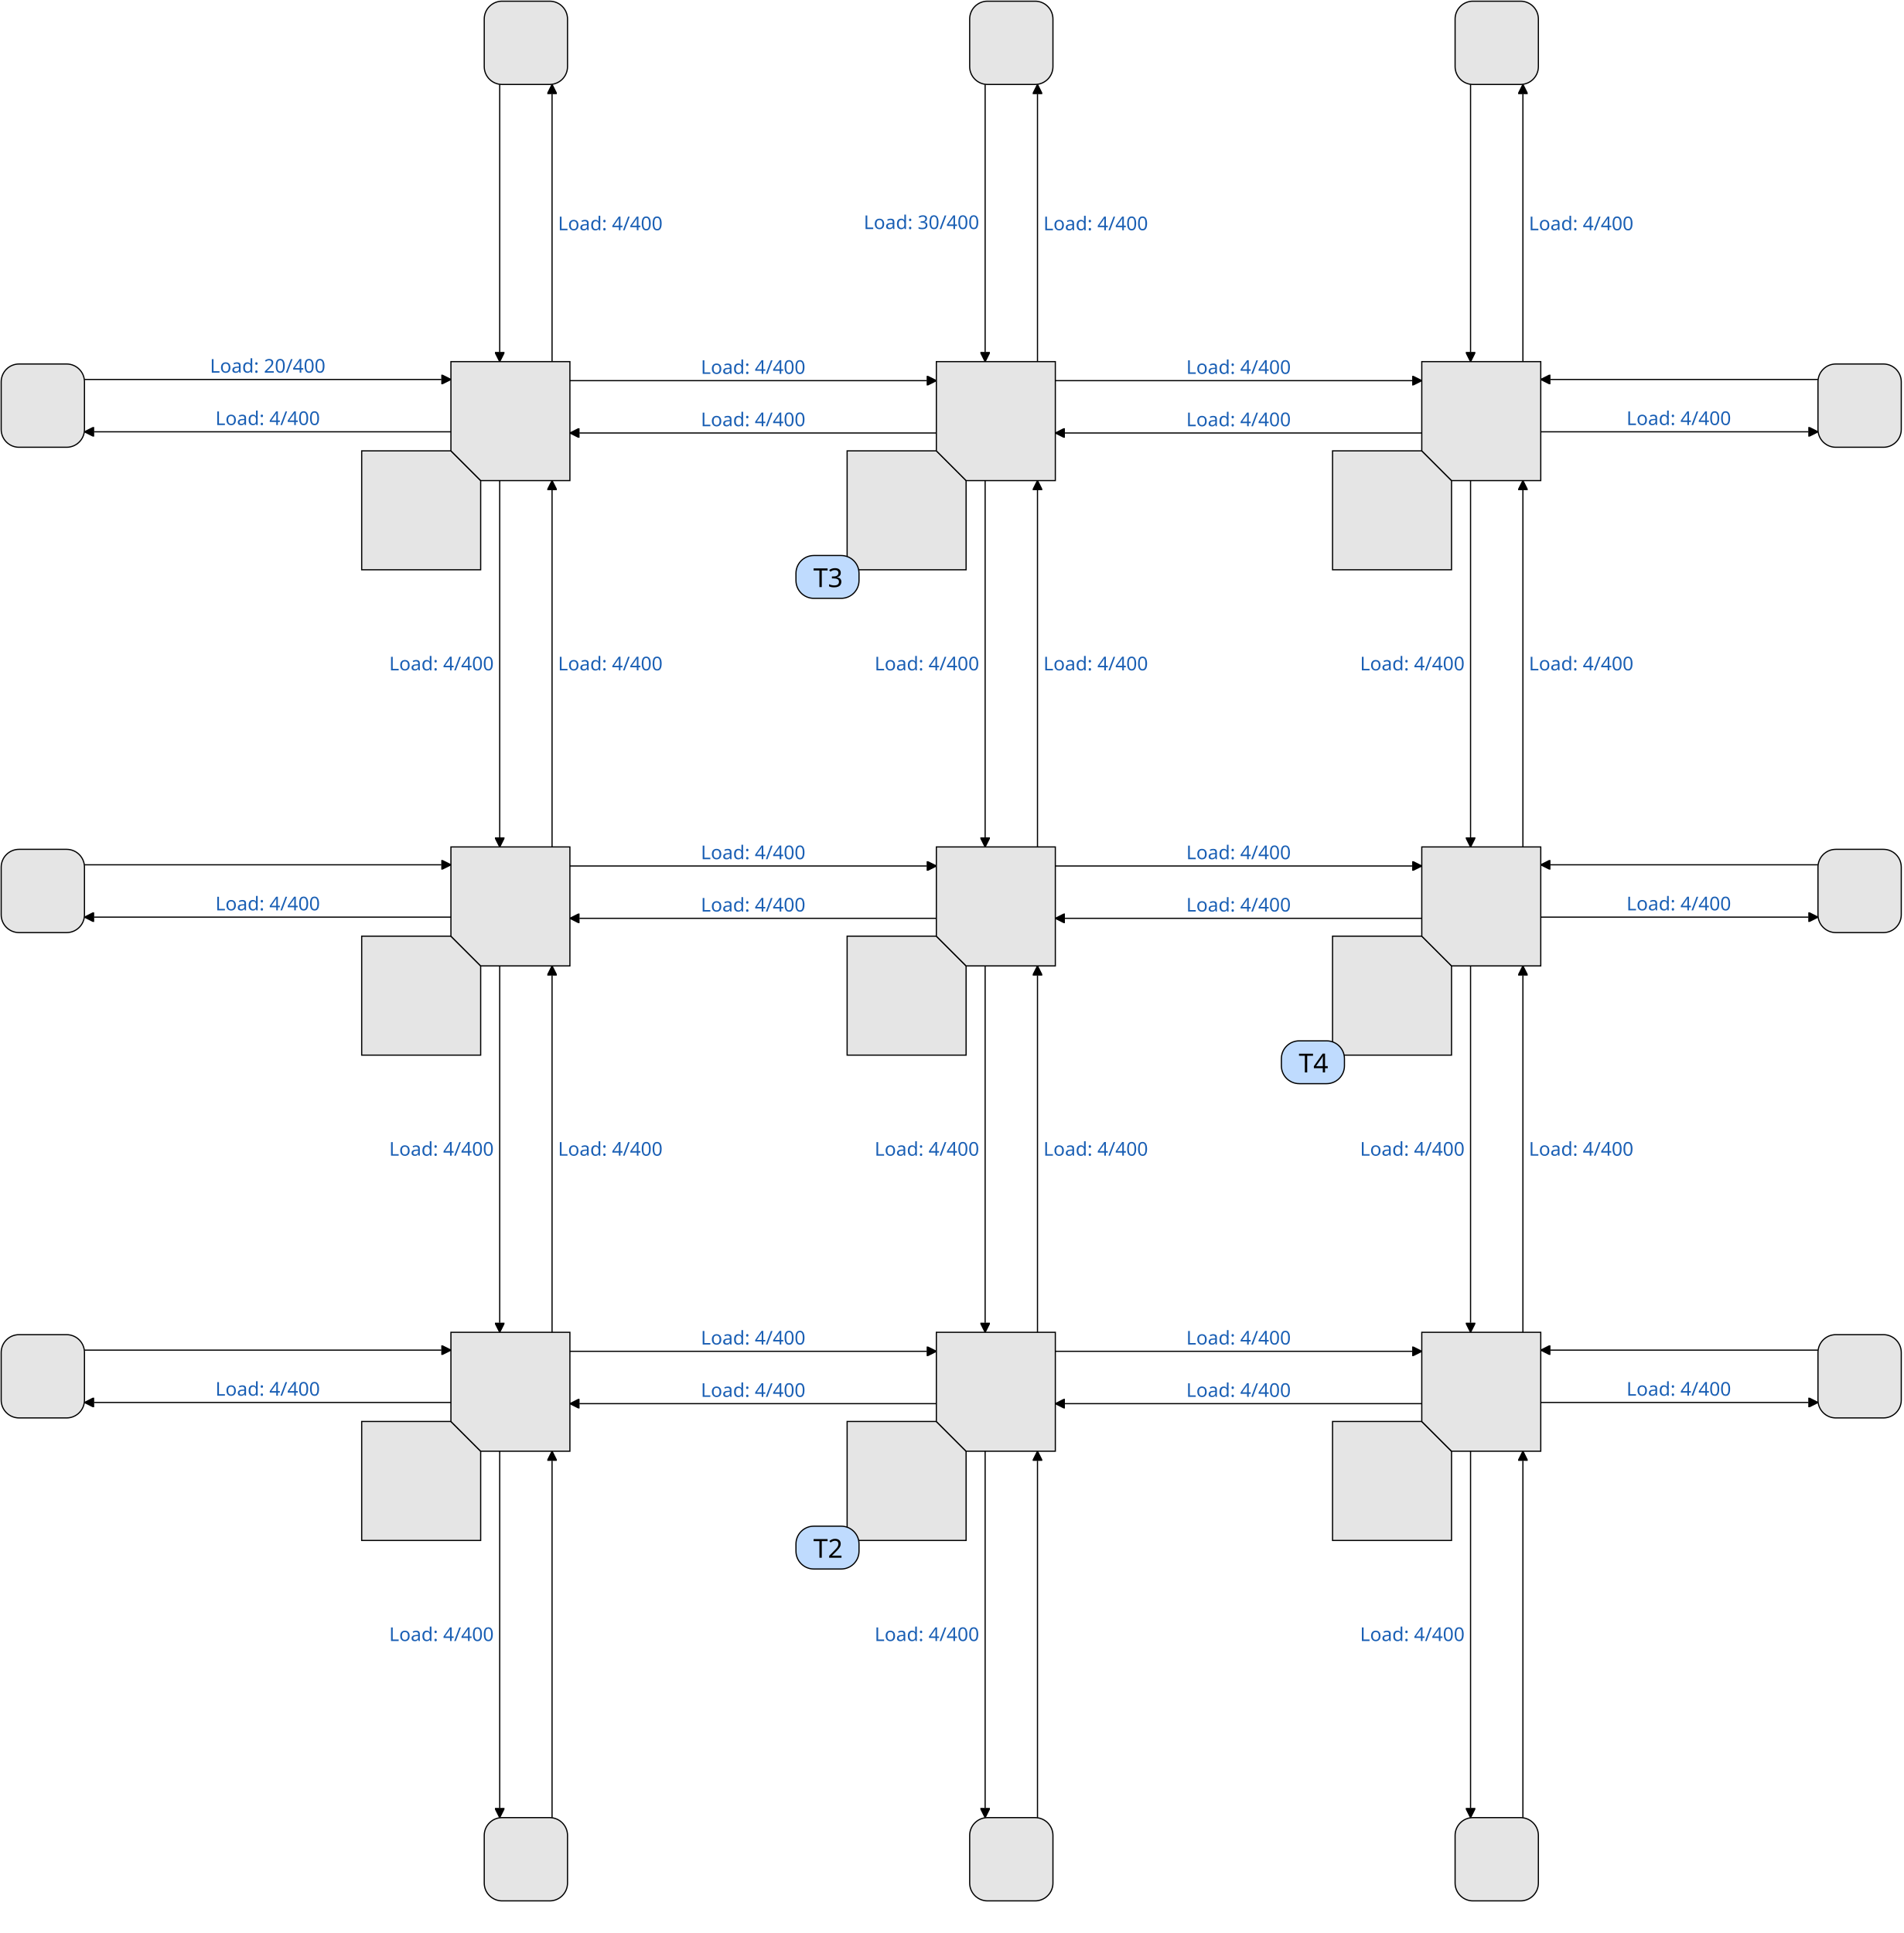
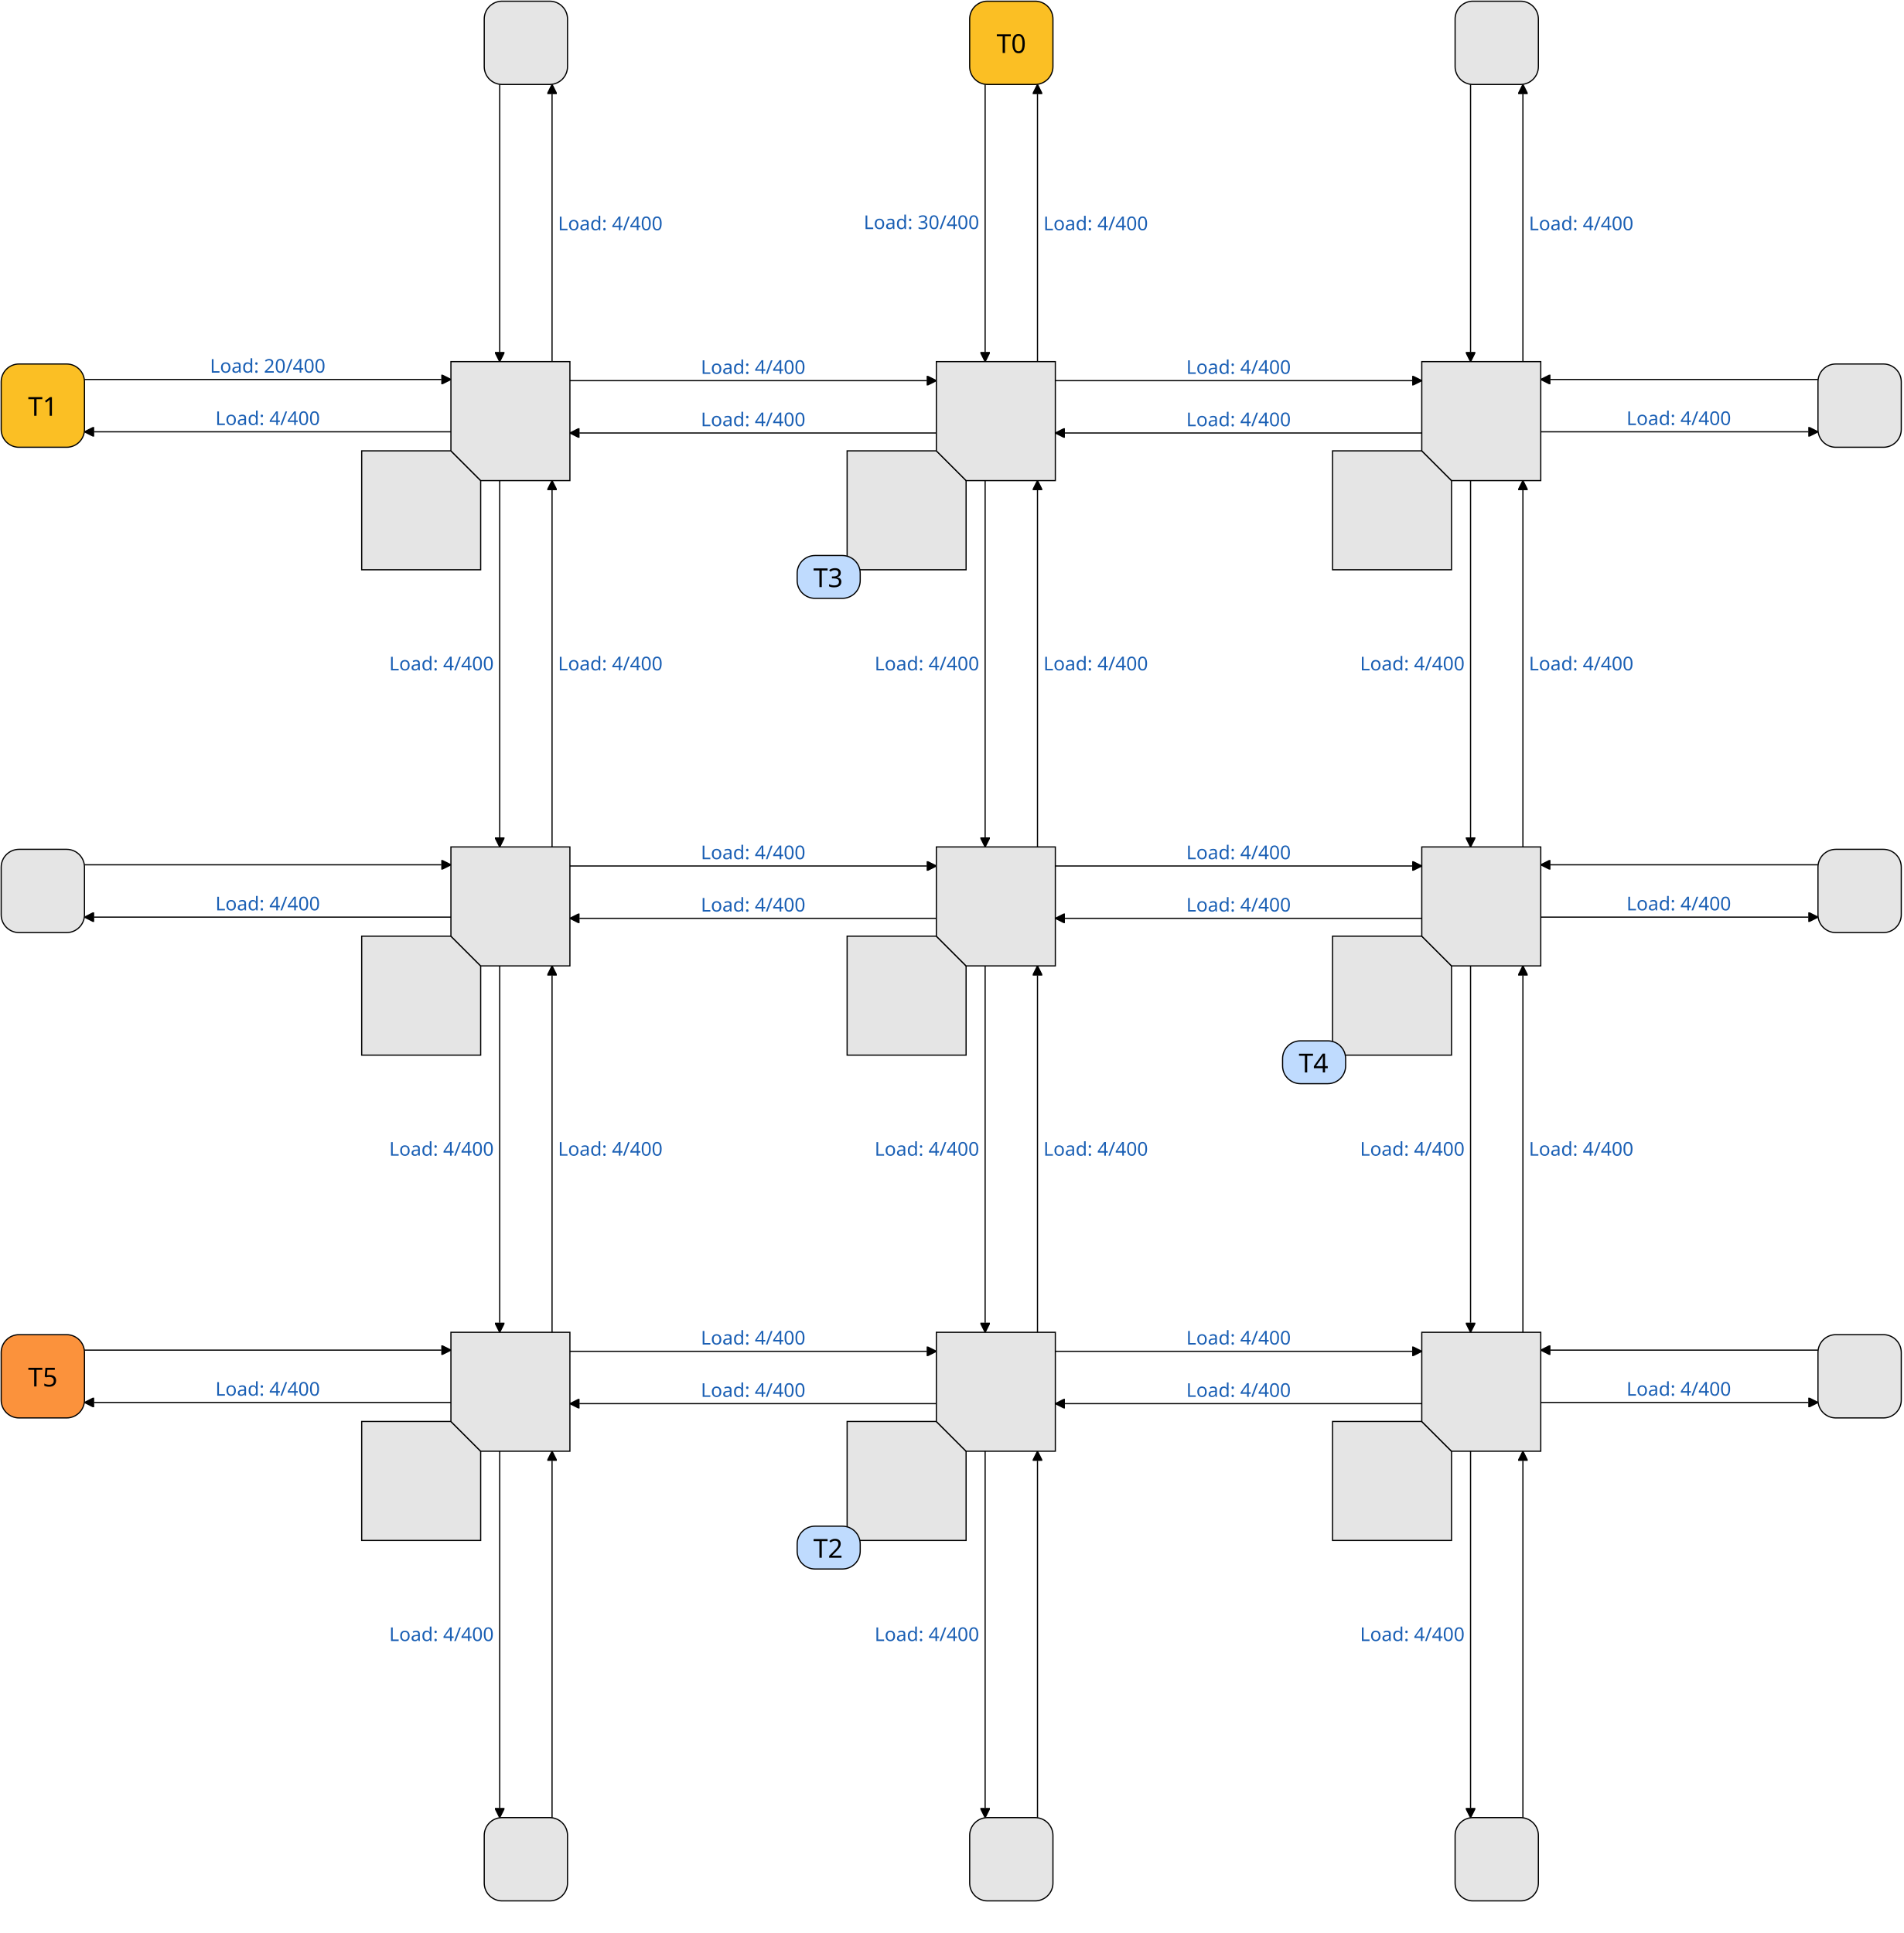
<svg xmlns="http://www.w3.org/2000/svg" preserveAspectRation="xMidYMid meet" class="mx-auto" viewBox="-304 -304 1600 1625">
  <defs>
    <marker id="arrowHead" orient="auto" markerWidth="8" markerHeight="8" refY="4">
      <path d="M0,0 M0,0 V8 L8,4 Z" fill="black" fill-rule="evenodd" stroke="black" stroke-linecap="butt" stroke-width="1" />
    </marker>
    <filter x="0" y="0" width="1" height="1" id="textBackground">
      <feFlood flood-color="#e5e5e5" />
      <feComposite in="SourceGraphic" operator="or" />
    </filter>
  </defs>
  <style>.baseFill{fill: #e5e5e5;}</style>
  <g id="mainGroup">
    <g id="processingGroup">
      <g id="0">
        <path id="c0" d="M0,75 l0,100 l100,0 l0,-75 l-25,-25 l-75,0 Z" class="baseFill" fill-rule="evenodd" stroke="black" stroke-linecap="butt" stroke-width="1" />
        <path id="r0" d="M75,75 l0,-75 l100,0 l0,100 l-75,0 Z" class="baseFill" fill-rule="evenodd" stroke="black" stroke-linecap="butt" stroke-width="1" />
      </g>
      <g id="1">
        <path id="c1" d="M408,75 l0,100 l100,0 l0,-75 l-25,-25 l-75,0 Z" class="baseFill" fill-rule="evenodd" stroke="black" stroke-linecap="butt" stroke-width="1" />
        <path id="r1" d="M483,75 l0,-75 l100,0 l0,100 l-75,0 Z" class="baseFill" fill-rule="evenodd" stroke="black" stroke-linecap="butt" stroke-width="1" />
        <g>
-           <rect x="365" y="163" width="53" height="36" rx="15" fill="#bfdbfe" stroke="black" stroke-width="1" />
+           <rect x="366" y="163" width="53" height="36" rx="15" fill="#bfdbfe" stroke="black" stroke-width="1" />
          <text x="392" y="181" font-size="22px" font-family="Roboto Mono" text-anchor="middle" dominant-baseline="central" fill="black">T3</text>
        </g>
      </g>
      <g id="2">
        <path id="c2" d="M816,75 l0,100 l100,0 l0,-75 l-25,-25 l-75,0 Z" class="baseFill" fill-rule="evenodd" stroke="black" stroke-linecap="butt" stroke-width="1" />
        <path id="r2" d="M891,75 l0,-75 l100,0 l0,100 l-75,0 Z" class="baseFill" fill-rule="evenodd" stroke="black" stroke-linecap="butt" stroke-width="1" />
      </g>
      <g id="3">
        <path id="c3" d="M0,483 l0,100 l100,0 l0,-75 l-25,-25 l-75,0 Z" class="baseFill" fill-rule="evenodd" stroke="black" stroke-linecap="butt" stroke-width="1" />
        <path id="r3" d="M75,483 l0,-75 l100,0 l0,100 l-75,0 Z" class="baseFill" fill-rule="evenodd" stroke="black" stroke-linecap="butt" stroke-width="1" />
      </g>
      <g id="4">
        <path id="c4" d="M408,483 l0,100 l100,0 l0,-75 l-25,-25 l-75,0 Z" class="baseFill" fill-rule="evenodd" stroke="black" stroke-linecap="butt" stroke-width="1" />
        <path id="r4" d="M483,483 l0,-75 l100,0 l0,100 l-75,0 Z" class="baseFill" fill-rule="evenodd" stroke="black" stroke-linecap="butt" stroke-width="1" />
      </g>
      <g id="5">
        <path id="c5" d="M816,483 l0,100 l100,0 l0,-75 l-25,-25 l-75,0 Z" class="baseFill" fill-rule="evenodd" stroke="black" stroke-linecap="butt" stroke-width="1" />
        <path id="r5" d="M891,483 l0,-75 l100,0 l0,100 l-75,0 Z" class="baseFill" fill-rule="evenodd" stroke="black" stroke-linecap="butt" stroke-width="1" />
        <g>
-           <rect x="773" y="571" width="53" height="36" rx="15" fill="#bfdbfe" stroke="black" stroke-width="1" />
+           <rect x="774" y="571" width="53" height="36" rx="15" fill="#bfdbfe" stroke="black" stroke-width="1" />
          <text x="800" y="589" font-size="22px" font-family="Roboto Mono" text-anchor="middle" dominant-baseline="central" fill="black">T4</text>
        </g>
      </g>
      <g id="6">
        <path id="c6" d="M0,891 l0,100 l100,0 l0,-75 l-25,-25 l-75,0 Z" class="baseFill" fill-rule="evenodd" stroke="black" stroke-linecap="butt" stroke-width="1" />
        <path id="r6" d="M75,891 l0,-75 l100,0 l0,100 l-75,0 Z" class="baseFill" fill-rule="evenodd" stroke="black" stroke-linecap="butt" stroke-width="1" />
      </g>
      <g id="7">
        <path id="c7" d="M408,891 l0,100 l100,0 l0,-75 l-25,-25 l-75,0 Z" class="baseFill" fill-rule="evenodd" stroke="black" stroke-linecap="butt" stroke-width="1" />
        <path id="r7" d="M483,891 l0,-75 l100,0 l0,100 l-75,0 Z" class="baseFill" fill-rule="evenodd" stroke="black" stroke-linecap="butt" stroke-width="1" />
        <g>
-           <rect x="365" y="979" width="53" height="36" rx="15" fill="#bfdbfe" stroke="black" stroke-width="1" />
+           <rect x="366" y="979" width="53" height="36" rx="15" fill="#bfdbfe" stroke="black" stroke-width="1" />
          <text x="392" y="997" font-size="22px" font-family="Roboto Mono" text-anchor="middle" dominant-baseline="central" fill="black">T2</text>
        </g>
      </g>
      <g id="8">
        <path id="c8" d="M816,891 l0,100 l100,0 l0,-75 l-25,-25 l-75,0 Z" class="baseFill" fill-rule="evenodd" stroke="black" stroke-linecap="butt" stroke-width="1" />
        <path id="r8" d="M891,891 l0,-75 l100,0 l0,100 l-75,0 Z" class="baseFill" fill-rule="evenodd" stroke="black" stroke-linecap="butt" stroke-width="1" />
      </g>
    </g>
    <g>
      <g>
        <path d="M116,100 v300" fill-rule="evenodd" stroke="black" stroke-linecap="butt" stroke-width="1" marker-end="url(#arrowHead)" />
        <path d="M175,16 h300" fill-rule="evenodd" stroke="black" stroke-linecap="butt" stroke-width="1" marker-end="url(#arrowHead)" />
        <path d="M524,100 v300" fill-rule="evenodd" stroke="black" stroke-linecap="butt" stroke-width="1" marker-end="url(#arrowHead)" />
        <path d="M483,60 h-300" fill-rule="evenodd" stroke="black" stroke-linecap="butt" stroke-width="1" marker-end="url(#arrowHead)" />
        <path d="M583,16 h300" fill-rule="evenodd" stroke="black" stroke-linecap="butt" stroke-width="1" marker-end="url(#arrowHead)" />
        <path d="M932,100 v300" fill-rule="evenodd" stroke="black" stroke-linecap="butt" stroke-width="1" marker-end="url(#arrowHead)" />
        <path d="M891,60 h-300" fill-rule="evenodd" stroke="black" stroke-linecap="butt" stroke-width="1" marker-end="url(#arrowHead)" />
        <path d="M160,408 v-300" fill-rule="evenodd" stroke="black" stroke-linecap="butt" stroke-width="1" marker-end="url(#arrowHead)" />
        <path d="M116,508 v300" fill-rule="evenodd" stroke="black" stroke-linecap="butt" stroke-width="1" marker-end="url(#arrowHead)" />
        <path d="M175,424 h300" fill-rule="evenodd" stroke="black" stroke-linecap="butt" stroke-width="1" marker-end="url(#arrowHead)" />
        <path d="M568,408 v-300" fill-rule="evenodd" stroke="black" stroke-linecap="butt" stroke-width="1" marker-end="url(#arrowHead)" />
        <path d="M524,508 v300" fill-rule="evenodd" stroke="black" stroke-linecap="butt" stroke-width="1" marker-end="url(#arrowHead)" />
        <path d="M483,468 h-300" fill-rule="evenodd" stroke="black" stroke-linecap="butt" stroke-width="1" marker-end="url(#arrowHead)" />
        <path d="M583,424 h300" fill-rule="evenodd" stroke="black" stroke-linecap="butt" stroke-width="1" marker-end="url(#arrowHead)" />
        <path d="M976,408 v-300" fill-rule="evenodd" stroke="black" stroke-linecap="butt" stroke-width="1" marker-end="url(#arrowHead)" />
        <path d="M932,508 v300" fill-rule="evenodd" stroke="black" stroke-linecap="butt" stroke-width="1" marker-end="url(#arrowHead)" />
        <path d="M891,468 h-300" fill-rule="evenodd" stroke="black" stroke-linecap="butt" stroke-width="1" marker-end="url(#arrowHead)" />
        <path d="M160,816 v-300" fill-rule="evenodd" stroke="black" stroke-linecap="butt" stroke-width="1" marker-end="url(#arrowHead)" />
        <path d="M175,832 h300" fill-rule="evenodd" stroke="black" stroke-linecap="butt" stroke-width="1" marker-end="url(#arrowHead)" />
        <path d="M568,816 v-300" fill-rule="evenodd" stroke="black" stroke-linecap="butt" stroke-width="1" marker-end="url(#arrowHead)" />
        <path d="M483,876 h-300" fill-rule="evenodd" stroke="black" stroke-linecap="butt" stroke-width="1" marker-end="url(#arrowHead)" />
        <path d="M583,832 h300" fill-rule="evenodd" stroke="black" stroke-linecap="butt" stroke-width="1" marker-end="url(#arrowHead)" />
        <path d="M976,816 v-300" fill-rule="evenodd" stroke="black" stroke-linecap="butt" stroke-width="1" marker-end="url(#arrowHead)" />
        <path d="M891,876 h-300" fill-rule="evenodd" stroke="black" stroke-linecap="butt" stroke-width="1" marker-end="url(#arrowHead)" />
      </g>
      <g id="edgeConnetions" class="edgeData">
        <path d="M116,-233 v225" fill-rule="evenodd" stroke="black" stroke-linecap="butt" stroke-width="1" marker-end="url(#arrowHead)" />
        <path d="M-233,15 h300" fill-rule="evenodd" stroke="black" stroke-linecap="butt" stroke-width="1" marker-end="url(#arrowHead)" />
        <path d="M524,-233 v225" fill-rule="evenodd" stroke="black" stroke-linecap="butt" stroke-width="1" marker-end="url(#arrowHead)" />
        <path d="M932,-233 v225" fill-rule="evenodd" stroke="black" stroke-linecap="butt" stroke-width="1" marker-end="url(#arrowHead)" />
        <path d="M1224,15 h-225" fill-rule="evenodd" stroke="black" stroke-linecap="butt" stroke-width="1" marker-end="url(#arrowHead)" />
        <path d="M-233,423 h300" fill-rule="evenodd" stroke="black" stroke-linecap="butt" stroke-width="1" marker-end="url(#arrowHead)" />
        <path d="M1224,423 h-225" fill-rule="evenodd" stroke="black" stroke-linecap="butt" stroke-width="1" marker-end="url(#arrowHead)" />
        <path d="M160,1224 v-300" fill-rule="evenodd" stroke="black" stroke-linecap="butt" stroke-width="1" marker-end="url(#arrowHead)" />
        <path d="M-233,831 h300" fill-rule="evenodd" stroke="black" stroke-linecap="butt" stroke-width="1" marker-end="url(#arrowHead)" />
        <path d="M568,1224 v-300" fill-rule="evenodd" stroke="black" stroke-linecap="butt" stroke-width="1" marker-end="url(#arrowHead)" />
        <path d="M976,1224 v-300" fill-rule="evenodd" stroke="black" stroke-linecap="butt" stroke-width="1" marker-end="url(#arrowHead)" />
        <path d="M1224,831 h-225" fill-rule="evenodd" stroke="black" stroke-linecap="butt" stroke-width="1" marker-end="url(#arrowHead)" />
        <path d="M160,0 v-225" fill-rule="evenodd" stroke="black" stroke-linecap="butt" stroke-width="1" marker-end="url(#arrowHead)" />
        <path d="M75,59 h-300" fill-rule="evenodd" stroke="black" stroke-linecap="butt" stroke-width="1" marker-end="url(#arrowHead)" />
        <path d="M568,0 v-225" fill-rule="evenodd" stroke="black" stroke-linecap="butt" stroke-width="1" marker-end="url(#arrowHead)" />
        <path d="M976,0 v-225" fill-rule="evenodd" stroke="black" stroke-linecap="butt" stroke-width="1" marker-end="url(#arrowHead)" />
        <path d="M991,59 h225" fill-rule="evenodd" stroke="black" stroke-linecap="butt" stroke-width="1" marker-end="url(#arrowHead)" />
        <path d="M75,467 h-300" fill-rule="evenodd" stroke="black" stroke-linecap="butt" stroke-width="1" marker-end="url(#arrowHead)" />
        <path d="M991,467 h225" fill-rule="evenodd" stroke="black" stroke-linecap="butt" stroke-width="1" marker-end="url(#arrowHead)" />
        <path d="M116,916 v300" fill-rule="evenodd" stroke="black" stroke-linecap="butt" stroke-width="1" marker-end="url(#arrowHead)" />
        <path d="M75,875 h-300" fill-rule="evenodd" stroke="black" stroke-linecap="butt" stroke-width="1" marker-end="url(#arrowHead)" />
        <path d="M524,916 v300" fill-rule="evenodd" stroke="black" stroke-linecap="butt" stroke-width="1" marker-end="url(#arrowHead)" />
        <path d="M932,916 v300" fill-rule="evenodd" stroke="black" stroke-linecap="butt" stroke-width="1" marker-end="url(#arrowHead)" />
        <path d="M991,875 h225" fill-rule="evenodd" stroke="black" stroke-linecap="butt" stroke-width="1" marker-end="url(#arrowHead)" />
      </g>
    </g>
    <g id="information">
      <g>
        <g clip-path="path('m0,0 l0,100 l98,0 l0,-75 l-25,-25 l-75,0 Z')" />
        <g clip-path="path('m0,0 l0,74 l25,25 l73,0 l0,-100 Z')" />
        <text x="165" y="-116" font-size="16px" font-family="Roboto Mono" text-anchor="start" dominant-baseline="middle" fill="#1a5fb4" class="edgeData">Load: 4/400</text>
        <text x="111" y="254" font-size="16px" font-family="Roboto Mono" text-anchor="end" dominant-baseline="middle" fill="#1a5fb4">Load: 4/400</text>
        <text x="-79" y="58" font-size="16px" font-family="Roboto Mono" text-anchor="middle" dominant-baseline="text-after-edge" fill="#1a5fb4" class="edgeData">Load: 4/400</text>
        <text x="329" y="15" font-size="16px" font-family="Roboto Mono" text-anchor="middle" dominant-baseline="text-after-edge" fill="#1a5fb4">Load: 4/400</text>
        <text x="-79" y="14" font-size="16px" font-family="Roboto Mono" text-anchor="middle" dominant-baseline="text-after-edge" fill="#1a5fb4" class="edgeData">Load: 20/400</text>
      </g>
      <g>
        <g clip-path="path('m0,0 l0,100 l98,0 l0,-75 l-25,-25 l-75,0 Z')" />
        <g clip-path="path('m0,0 l0,74 l25,25 l73,0 l0,-100 Z')" />
        <text x="573" y="-116" font-size="16px" font-family="Roboto Mono" text-anchor="start" dominant-baseline="middle" fill="#1a5fb4" class="edgeData">Load: 4/400</text>
        <text x="519" y="254" font-size="16px" font-family="Roboto Mono" text-anchor="end" dominant-baseline="middle" fill="#1a5fb4">Load: 4/400</text>
        <text x="329" y="59" font-size="16px" font-family="Roboto Mono" text-anchor="middle" dominant-baseline="text-after-edge" fill="#1a5fb4">Load: 4/400</text>
        <text x="737" y="15" font-size="16px" font-family="Roboto Mono" text-anchor="middle" dominant-baseline="text-after-edge" fill="#1a5fb4">Load: 4/400</text>
        <text x="519" y="-117" font-size="16px" font-family="Roboto Mono" text-anchor="end" dominant-baseline="middle" fill="#1a5fb4" class="edgeData">Load: 30/400</text>
      </g>
      <g>
        <g clip-path="path('m0,0 l0,100 l98,0 l0,-75 l-25,-25 l-75,0 Z')" />
        <g clip-path="path('m0,0 l0,74 l25,25 l73,0 l0,-100 Z')" />
        <text x="981" y="-116" font-size="16px" font-family="Roboto Mono" text-anchor="start" dominant-baseline="middle" fill="#1a5fb4" class="edgeData">Load: 4/400</text>
        <text x="927" y="254" font-size="16px" font-family="Roboto Mono" text-anchor="end" dominant-baseline="middle" fill="#1a5fb4">Load: 4/400</text>
        <text x="737" y="59" font-size="16px" font-family="Roboto Mono" text-anchor="middle" dominant-baseline="text-after-edge" fill="#1a5fb4">Load: 4/400</text>
        <text x="1107" y="58" font-size="16px" font-family="Roboto Mono" text-anchor="middle" dominant-baseline="text-after-edge" fill="#1a5fb4" class="edgeData">Load: 4/400</text>
      </g>
      <g>
        <g clip-path="path('m0,0 l0,100 l98,0 l0,-75 l-25,-25 l-75,0 Z')" />
        <g clip-path="path('m0,0 l0,74 l25,25 l73,0 l0,-100 Z')" />
        <text x="165" y="254" font-size="16px" font-family="Roboto Mono" text-anchor="start" dominant-baseline="middle" fill="#1a5fb4">Load: 4/400</text>
        <text x="111" y="662" font-size="16px" font-family="Roboto Mono" text-anchor="end" dominant-baseline="middle" fill="#1a5fb4">Load: 4/400</text>
        <text x="-79" y="466" font-size="16px" font-family="Roboto Mono" text-anchor="middle" dominant-baseline="text-after-edge" fill="#1a5fb4" class="edgeData">Load: 4/400</text>
        <text x="329" y="423" font-size="16px" font-family="Roboto Mono" text-anchor="middle" dominant-baseline="text-after-edge" fill="#1a5fb4">Load: 4/400</text>
      </g>
      <g>
        <g clip-path="path('m0,0 l0,100 l98,0 l0,-75 l-25,-25 l-75,0 Z')" />
        <g clip-path="path('m0,0 l0,74 l25,25 l73,0 l0,-100 Z')" />
        <text x="573" y="254" font-size="16px" font-family="Roboto Mono" text-anchor="start" dominant-baseline="middle" fill="#1a5fb4">Load: 4/400</text>
        <text x="519" y="662" font-size="16px" font-family="Roboto Mono" text-anchor="end" dominant-baseline="middle" fill="#1a5fb4">Load: 4/400</text>
        <text x="329" y="467" font-size="16px" font-family="Roboto Mono" text-anchor="middle" dominant-baseline="text-after-edge" fill="#1a5fb4">Load: 4/400</text>
        <text x="737" y="423" font-size="16px" font-family="Roboto Mono" text-anchor="middle" dominant-baseline="text-after-edge" fill="#1a5fb4">Load: 4/400</text>
      </g>
      <g>
        <g clip-path="path('m0,0 l0,100 l98,0 l0,-75 l-25,-25 l-75,0 Z')" />
        <g clip-path="path('m0,0 l0,74 l25,25 l73,0 l0,-100 Z')" />
        <text x="981" y="254" font-size="16px" font-family="Roboto Mono" text-anchor="start" dominant-baseline="middle" fill="#1a5fb4">Load: 4/400</text>
        <text x="927" y="662" font-size="16px" font-family="Roboto Mono" text-anchor="end" dominant-baseline="middle" fill="#1a5fb4">Load: 4/400</text>
        <text x="737" y="467" font-size="16px" font-family="Roboto Mono" text-anchor="middle" dominant-baseline="text-after-edge" fill="#1a5fb4">Load: 4/400</text>
        <text x="1107" y="466" font-size="16px" font-family="Roboto Mono" text-anchor="middle" dominant-baseline="text-after-edge" fill="#1a5fb4" class="edgeData">Load: 4/400</text>
      </g>
      <g>
        <g clip-path="path('m0,0 l0,100 l98,0 l0,-75 l-25,-25 l-75,0 Z')" />
        <g clip-path="path('m0,0 l0,74 l25,25 l73,0 l0,-100 Z')" />
        <text x="165" y="662" font-size="16px" font-family="Roboto Mono" text-anchor="start" dominant-baseline="middle" fill="#1a5fb4">Load: 4/400</text>
        <text x="111" y="1070" font-size="16px" font-family="Roboto Mono" text-anchor="end" dominant-baseline="middle" fill="#1a5fb4" class="edgeData">Load: 4/400</text>
        <text x="-79" y="874" font-size="16px" font-family="Roboto Mono" text-anchor="middle" dominant-baseline="text-after-edge" fill="#1a5fb4" class="edgeData">Load: 4/400</text>
        <text x="329" y="831" font-size="16px" font-family="Roboto Mono" text-anchor="middle" dominant-baseline="text-after-edge" fill="#1a5fb4">Load: 4/400</text>
      </g>
      <g>
        <g clip-path="path('m0,0 l0,100 l98,0 l0,-75 l-25,-25 l-75,0 Z')" />
        <g clip-path="path('m0,0 l0,74 l25,25 l73,0 l0,-100 Z')" />
        <text x="573" y="662" font-size="16px" font-family="Roboto Mono" text-anchor="start" dominant-baseline="middle" fill="#1a5fb4">Load: 4/400</text>
        <text x="519" y="1070" font-size="16px" font-family="Roboto Mono" text-anchor="end" dominant-baseline="middle" fill="#1a5fb4" class="edgeData">Load: 4/400</text>
        <text x="329" y="875" font-size="16px" font-family="Roboto Mono" text-anchor="middle" dominant-baseline="text-after-edge" fill="#1a5fb4">Load: 4/400</text>
        <text x="737" y="831" font-size="16px" font-family="Roboto Mono" text-anchor="middle" dominant-baseline="text-after-edge" fill="#1a5fb4">Load: 4/400</text>
      </g>
      <g>
        <g clip-path="path('m0,0 l0,100 l98,0 l0,-75 l-25,-25 l-75,0 Z')" />
        <g clip-path="path('m0,0 l0,74 l25,25 l73,0 l0,-100 Z')" />
        <text x="981" y="662" font-size="16px" font-family="Roboto Mono" text-anchor="start" dominant-baseline="middle" fill="#1a5fb4">Load: 4/400</text>
        <text x="927" y="1070" font-size="16px" font-family="Roboto Mono" text-anchor="end" dominant-baseline="middle" fill="#1a5fb4" class="edgeData">Load: 4/400</text>
        <text x="737" y="875" font-size="16px" font-family="Roboto Mono" text-anchor="middle" dominant-baseline="text-after-edge" fill="#1a5fb4">Load: 4/400</text>
        <text x="1107" y="874" font-size="16px" font-family="Roboto Mono" text-anchor="middle" dominant-baseline="text-after-edge" fill="#1a5fb4" class="edgeData">Load: 4/400</text>
      </g>
    </g>
    <g id="sinksSources" class="edgeData">
      <g>
        <rect x="103" y="-303" width="70" height="70" rx="15" fill="#e5e5e5" stroke="black" stroke-width="1" />
      </g>
      <g>
-         <rect x="-303" y="2" width="70" height="70" rx="15" fill="#e5e5e5" stroke="black" stroke-width="1" />
-       </g>
-       <g>
-         <rect x="511" y="-303" width="70" height="70" rx="15" fill="#e5e5e5" stroke="black" stroke-width="1" />
+         <rect x="-303" y="2" width="70" height="70" rx="15" fill="#fbbf24" stroke="black" stroke-width="1" />
+         <text x="-268" y="37" font-size="22px" font-family="Roboto Mono" text-anchor="middle" dominant-baseline="central" fill="black" class="edgeData">T1</text>
+       </g>
+       <g>
+         <rect x="511" y="-303" width="70" height="70" rx="15" fill="#fbbf24" stroke="black" stroke-width="1" />
+         <text x="546" y="-268" font-size="22px" font-family="Roboto Mono" text-anchor="middle" dominant-baseline="central" fill="black" class="edgeData">T0</text>
      </g>
      <g>
        <rect x="919" y="-303" width="70" height="70" rx="15" fill="#e5e5e5" stroke="black" stroke-width="1" />
      </g>
      <g>
        <rect x="1224" y="2" width="70" height="70" rx="15" fill="#e5e5e5" stroke="black" stroke-width="1" />
      </g>
      <g>
        <rect x="-303" y="410" width="70" height="70" rx="15" fill="#e5e5e5" stroke="black" stroke-width="1" />
      </g>
      <g>
        <rect x="1224" y="410" width="70" height="70" rx="15" fill="#e5e5e5" stroke="black" stroke-width="1" />
      </g>
      <g>
        <rect x="103" y="1224" width="70" height="70" rx="15" fill="#e5e5e5" stroke="black" stroke-width="1" />
      </g>
      <g>
-         <rect x="-303" y="818" width="70" height="70" rx="15" fill="#e5e5e5" stroke="black" stroke-width="1" />
+         <rect x="-303" y="818" width="70" height="70" rx="15" fill="#fb923c" stroke="black" stroke-width="1" />
+         <text x="-268" y="853" font-size="22px" font-family="Roboto Mono" text-anchor="middle" dominant-baseline="central" fill="black" class="edgeData">T5</text>
      </g>
      <g>
        <rect x="511" y="1224" width="70" height="70" rx="15" fill="#e5e5e5" stroke="black" stroke-width="1" />
      </g>
      <g>
        <rect x="919" y="1224" width="70" height="70" rx="15" fill="#e5e5e5" stroke="black" stroke-width="1" />
      </g>
      <g>
        <rect x="1224" y="818" width="70" height="70" rx="15" fill="#e5e5e5" stroke="black" stroke-width="1" />
      </g>
    </g>
  </g>
  <rect width="100%" height="100%" fill="none" stroke="#ff0000" stroke-width="1" opacity="0" />
</svg>
